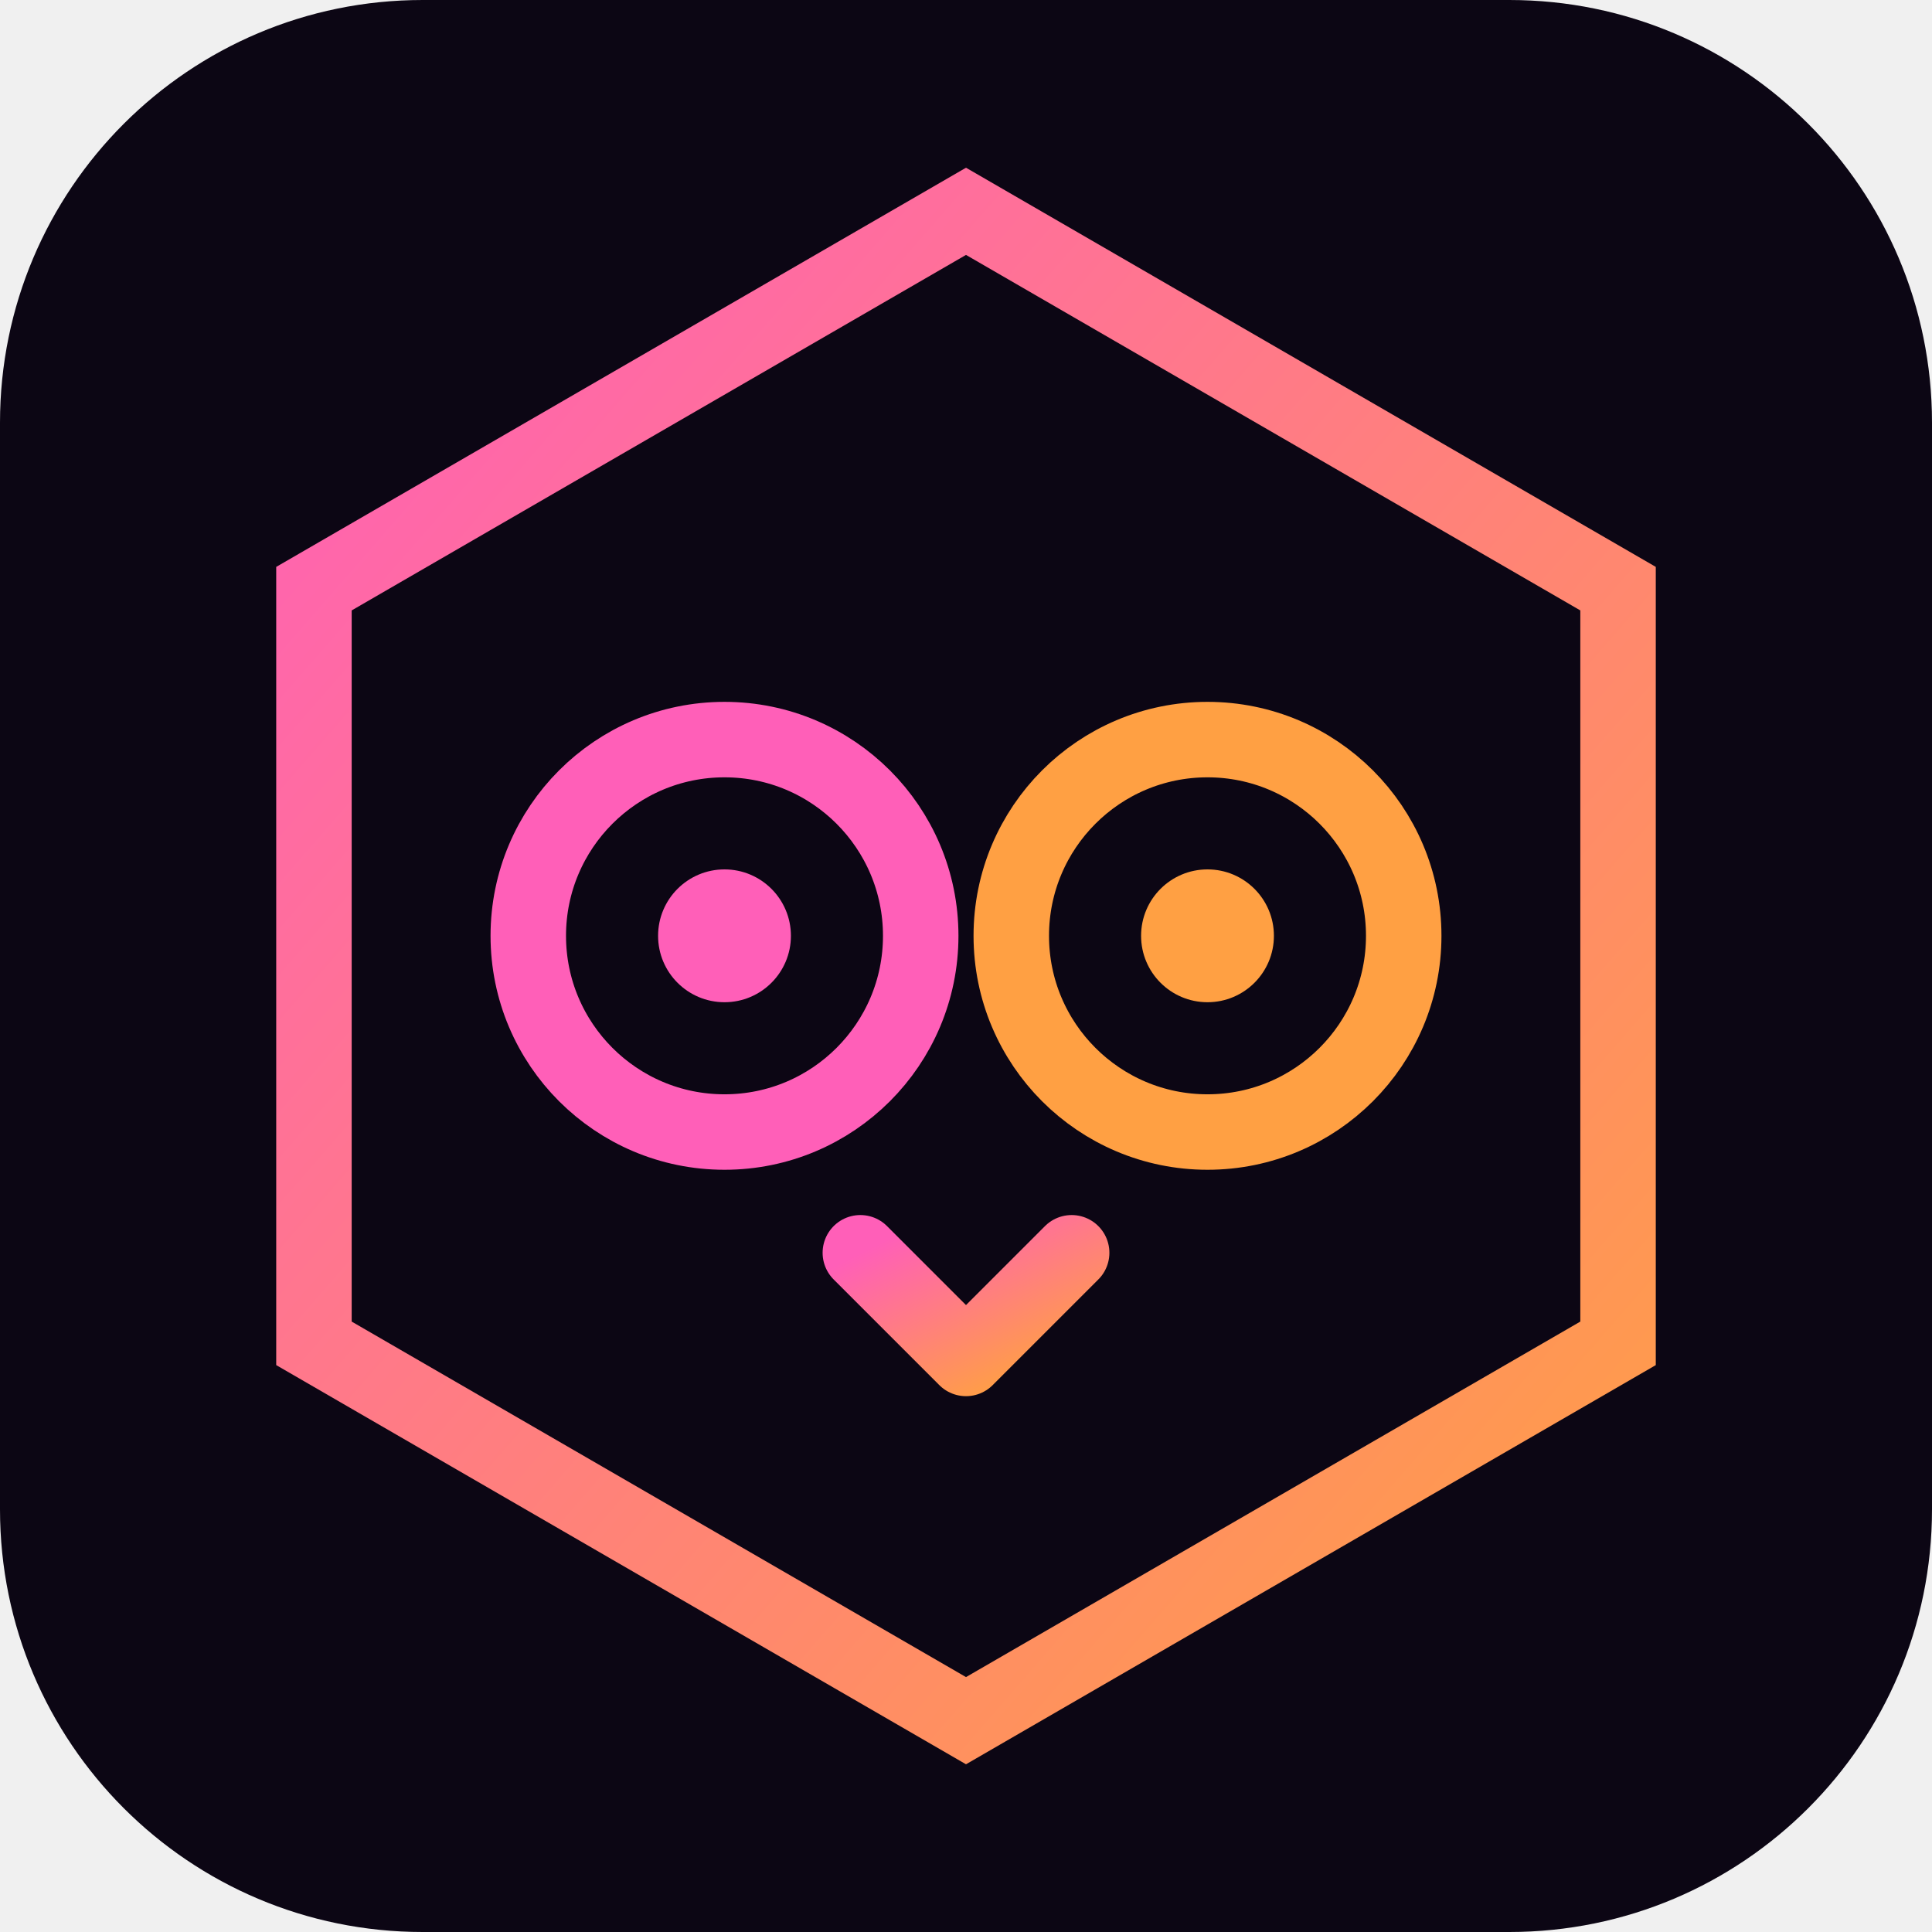
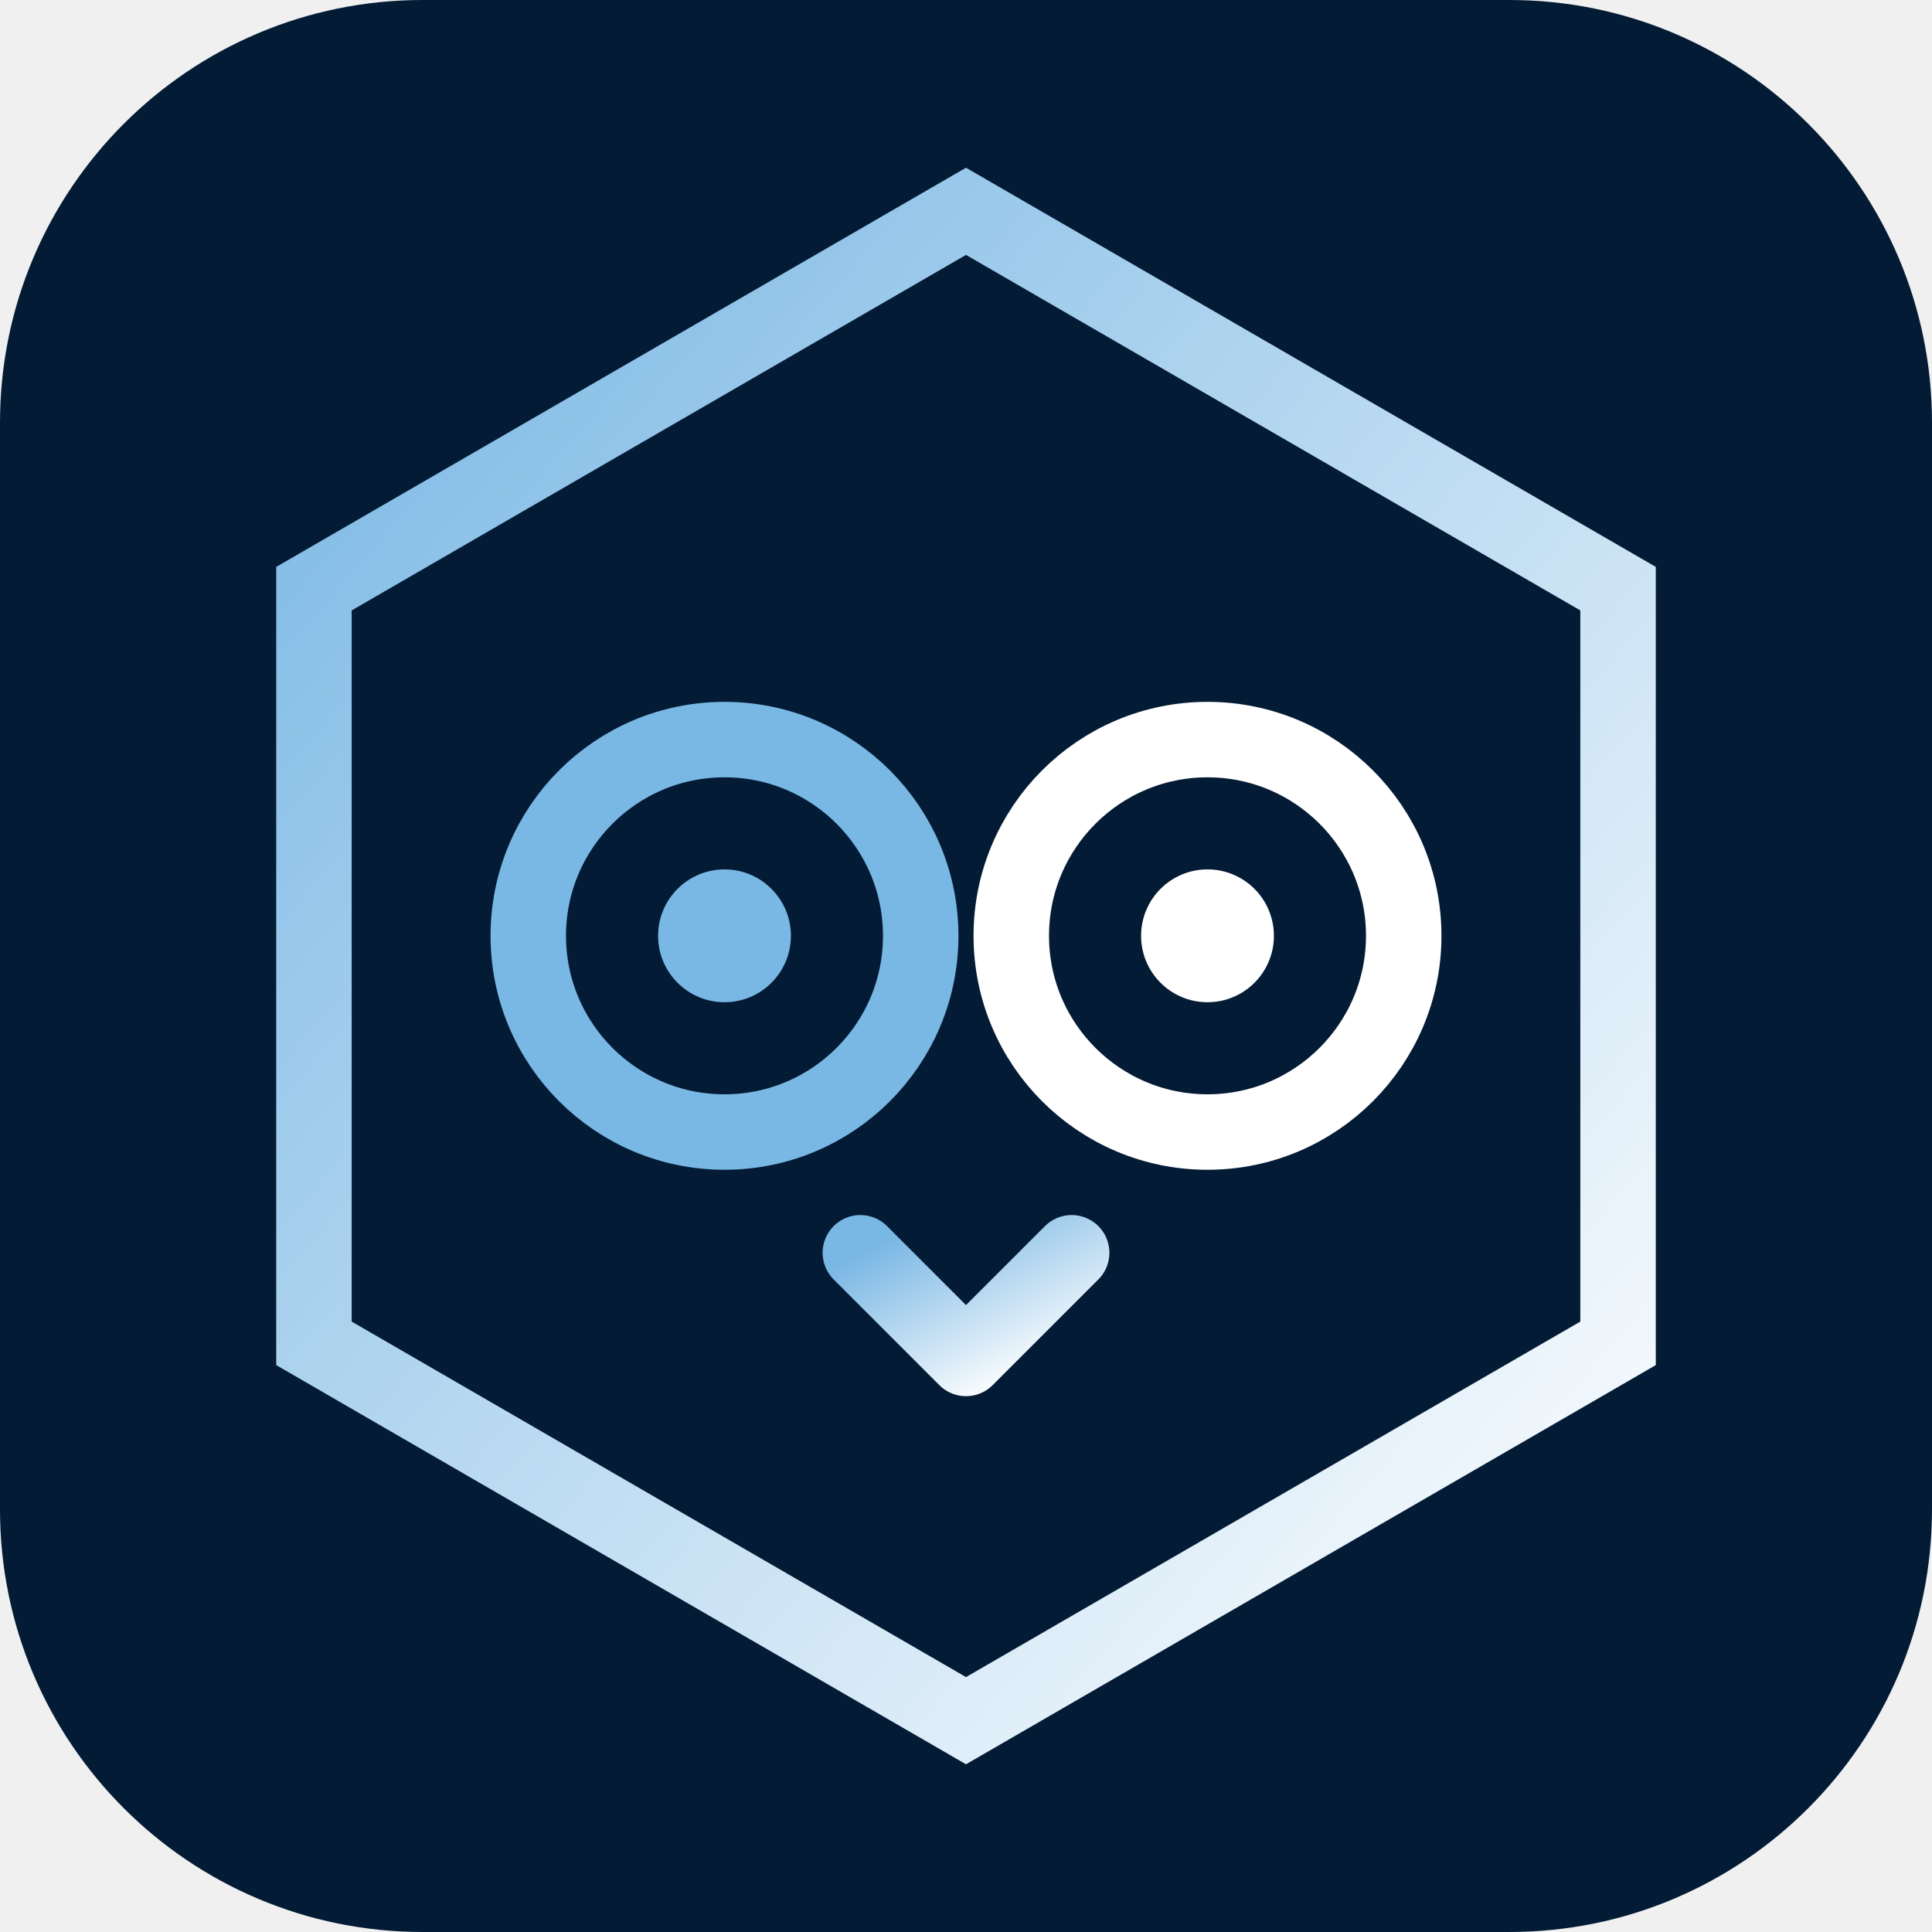
<svg xmlns="http://www.w3.org/2000/svg" viewBox="0 0 64 64">
  <defs>
    <linearGradient id="g" x1="0" y1="0" x2="1" y2="1">
-       <stop offset="0" stop-color="#ff5fb8" />
-       <stop offset="1" stop-color="#ffa043" />
+       <stop offset="0" stop-color="#79b7e4" />
+       <stop offset="1" stop-color="#ffffff" />
    </linearGradient>
  </defs>
-   <rect width="64" height="64" rx="14" fill="#0c0614" />
+   <rect width="64" height="64" rx="14" fill="#031b35" />
  <path d="M32 7 53.6 19.5v25L32 57 10.4 44.5v-25Z" fill="none" stroke="url(#g)" stroke-width="2.5" />
-   <circle cx="24" cy="31" r="6.5" fill="none" stroke="#ff5fb8" stroke-width="2.5" />
-   <circle cx="40" cy="31" r="6.5" fill="none" stroke="#ffa043" stroke-width="2.5" />
-   <circle cx="24" cy="31" r="2.2" fill="#ff5fb8" />
-   <circle cx="40" cy="31" r="2.2" fill="#ffa043" />
+   <circle cx="24" cy="31" r="6.5" fill="none" stroke="#79b7e4" stroke-width="2.5" />
+   <circle cx="40" cy="31" r="6.5" fill="none" stroke="#ffffff" stroke-width="2.5" />
+   <circle cx="24" cy="31" r="2.2" fill="#79b7e4" />
+   <circle cx="40" cy="31" r="2.2" fill="#ffffff" />
  <path d="M28.5 41.5 32 45l3.5-3.5" fill="none" stroke="url(#g)" stroke-width="2.5" stroke-linecap="round" stroke-linejoin="round" />
</svg>
